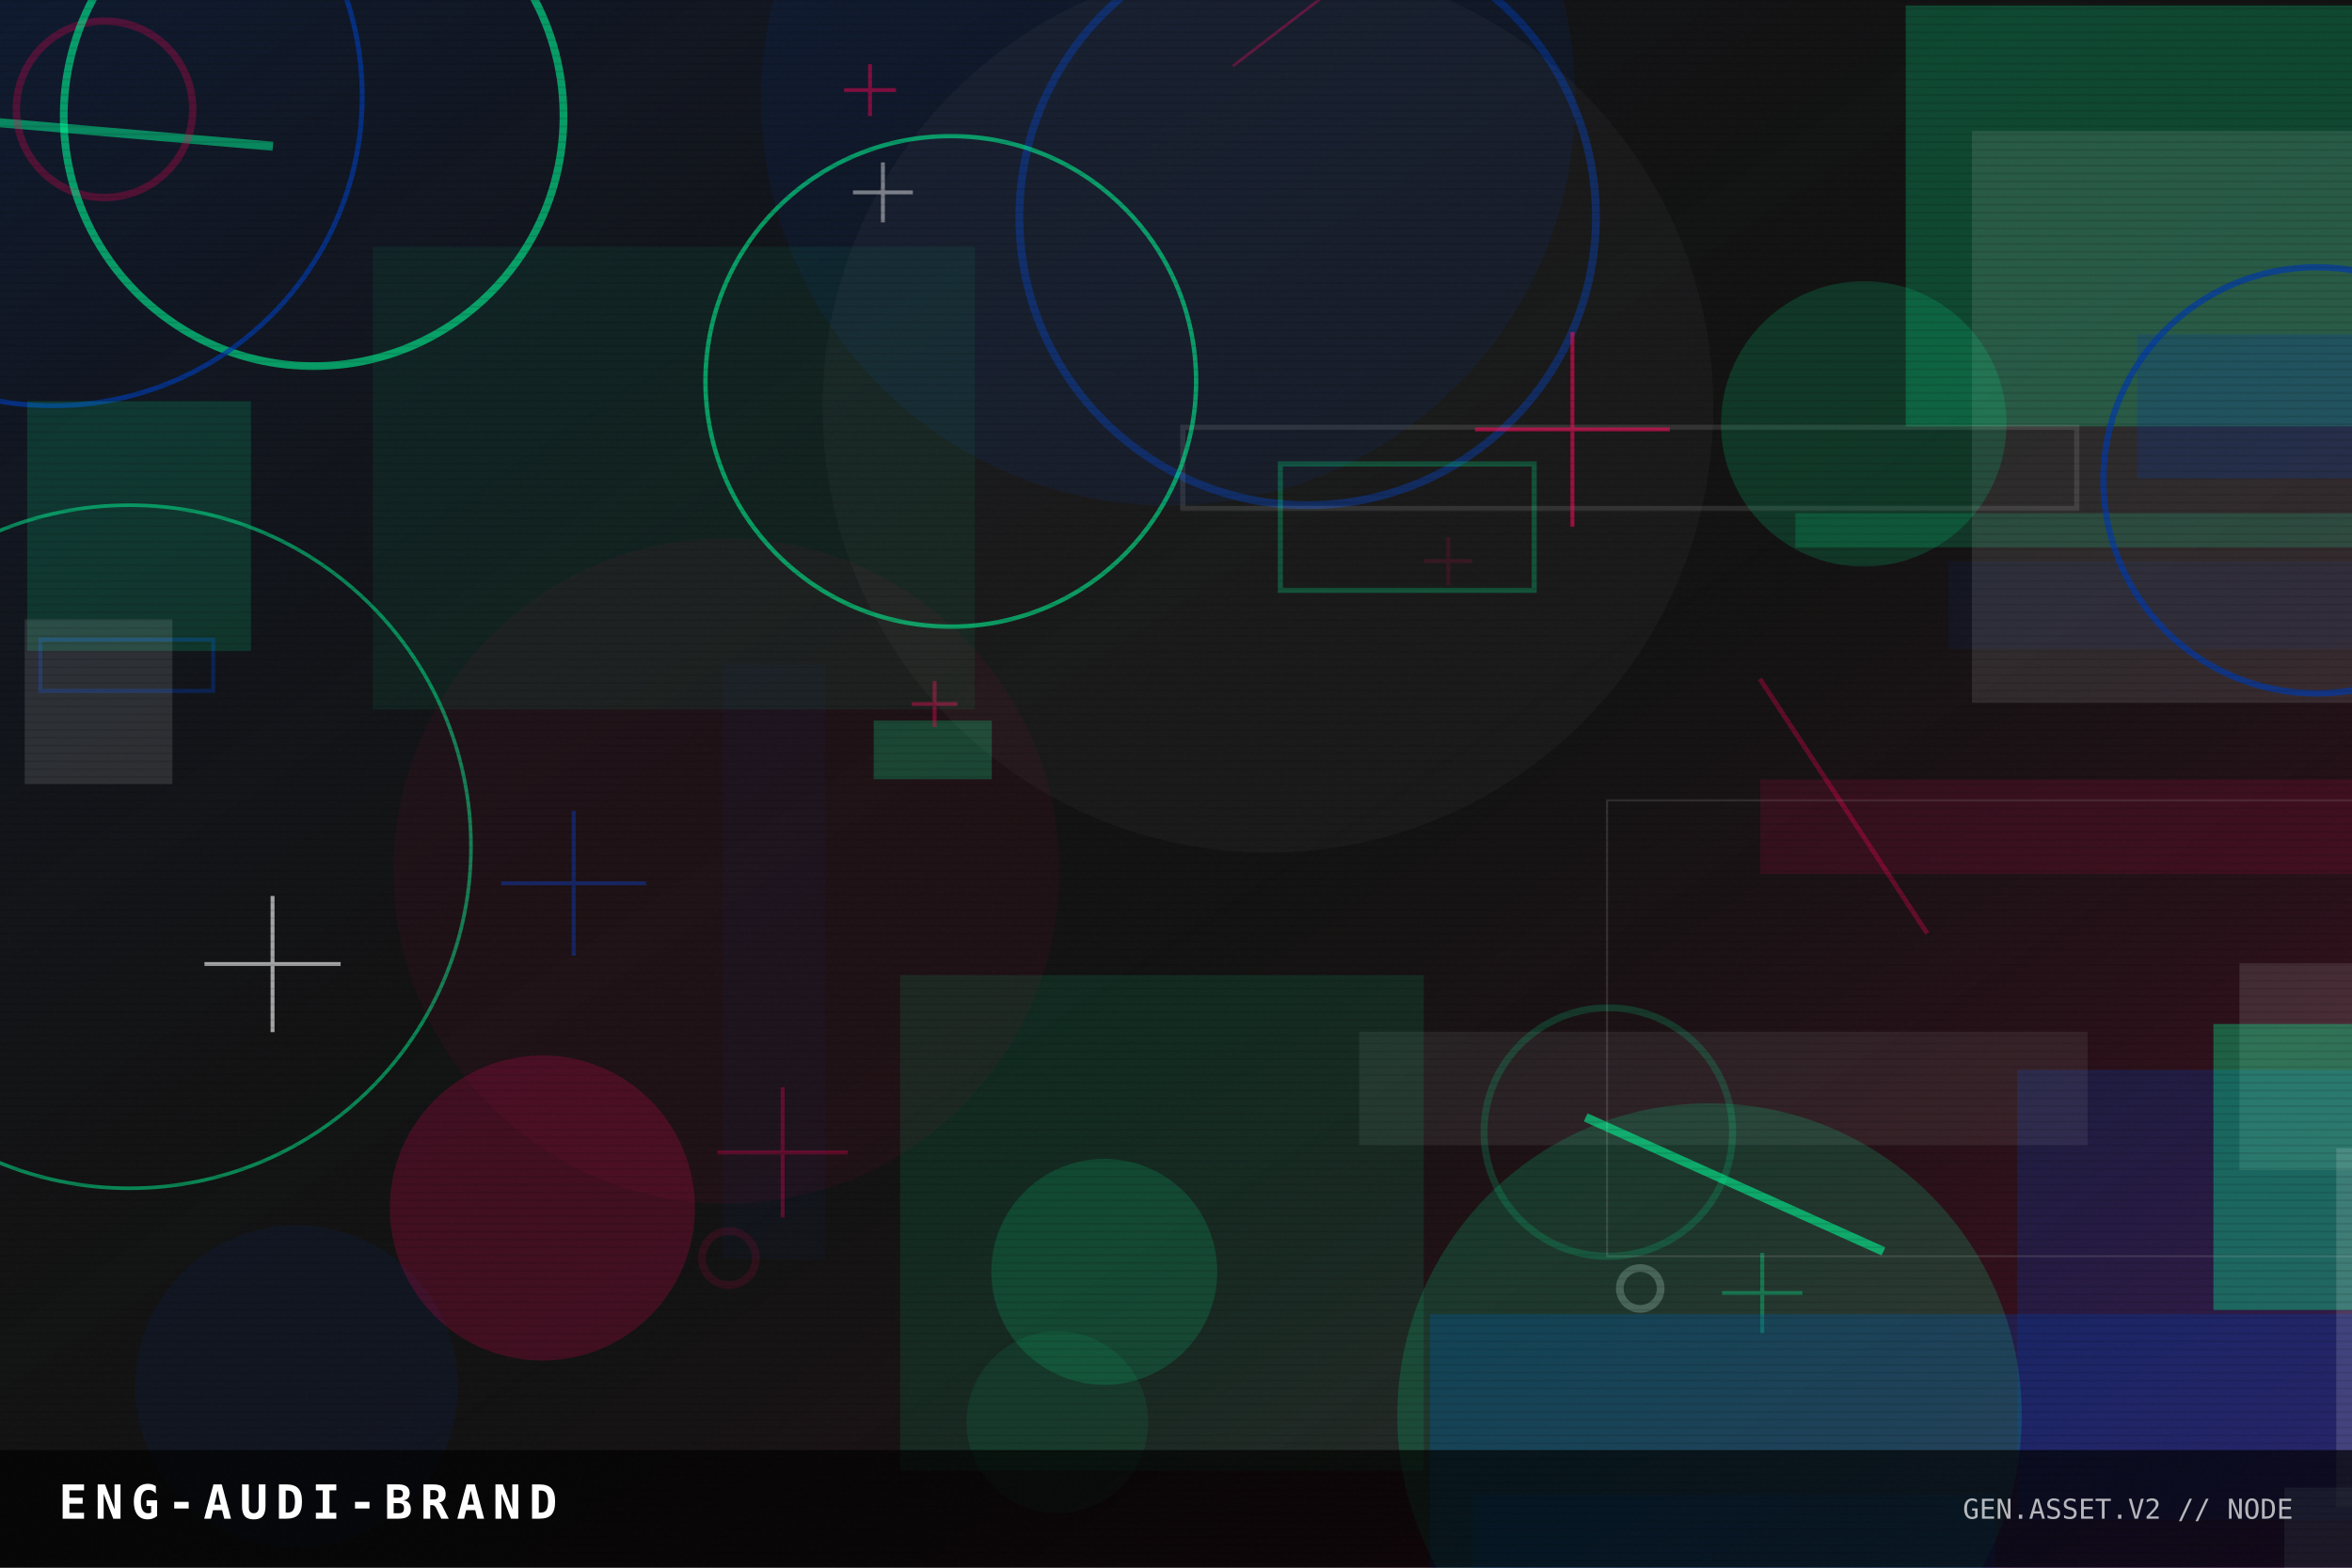
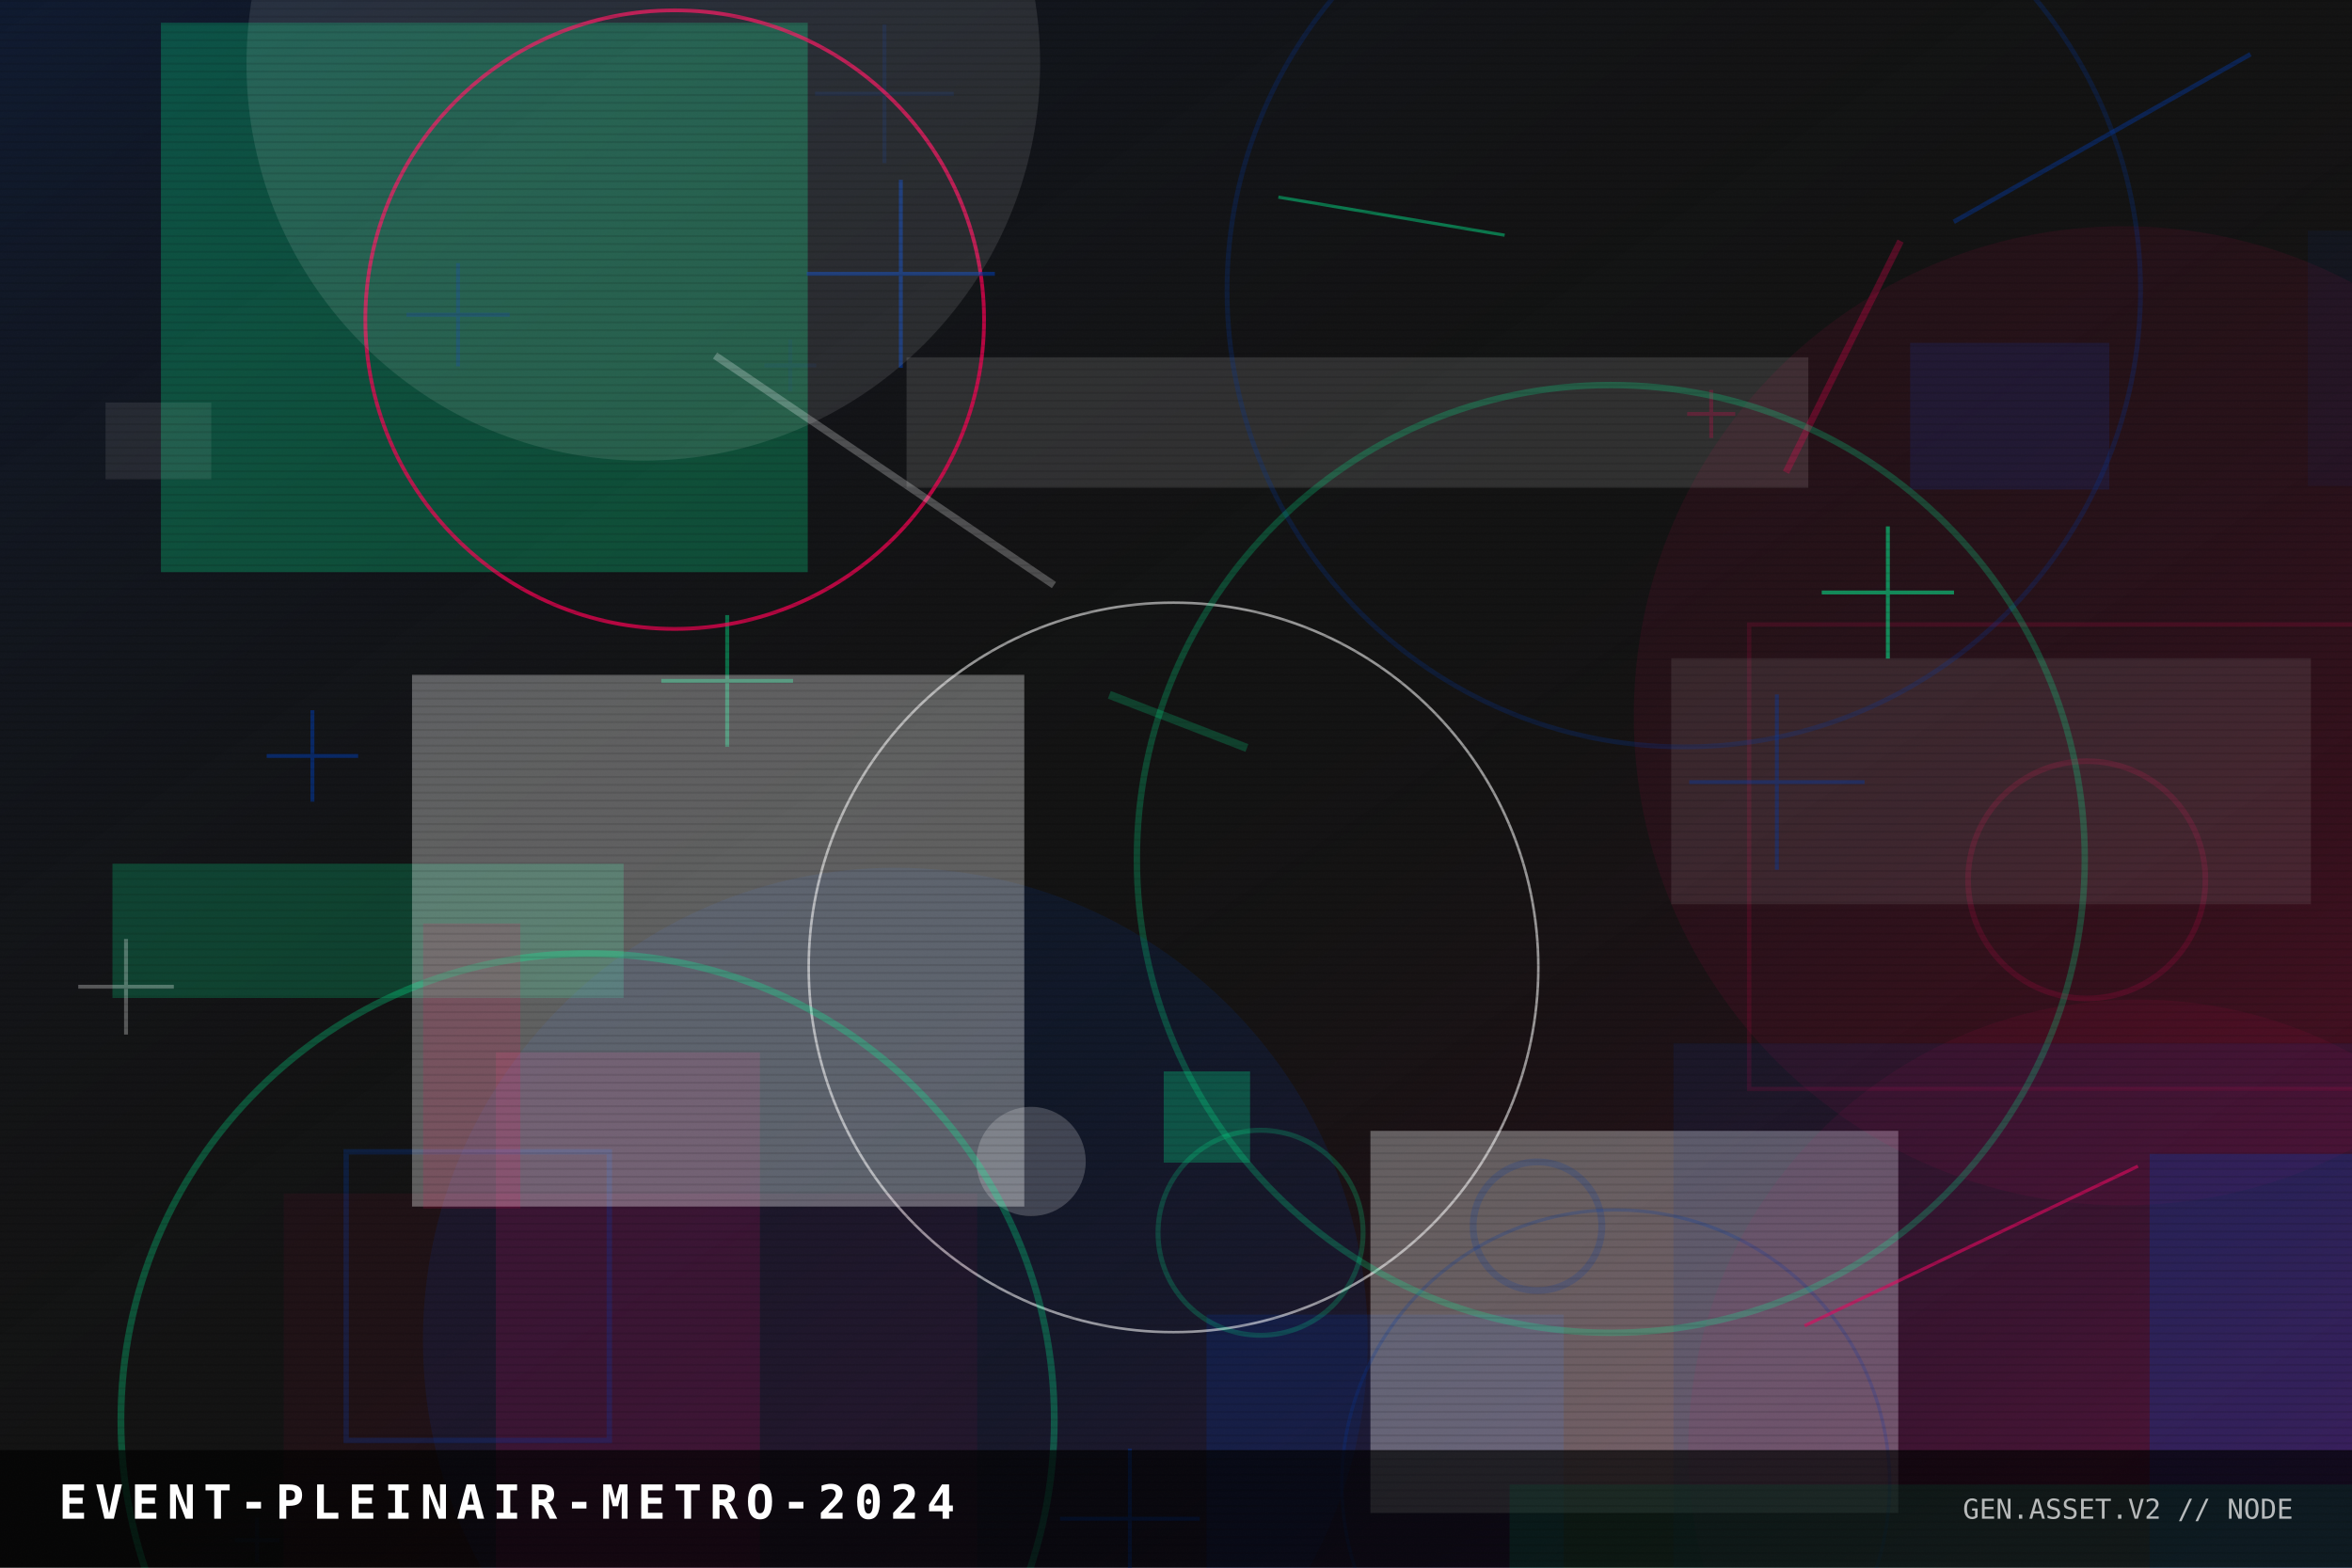
<svg xmlns="http://www.w3.org/2000/svg" width="1200" height="800" viewBox="0 0 1200 800" preserveAspectRatio="xMidYMid slice">
  <defs>
-     <filter id="noise-eng-audi-brand" x="0%" y="0%" width="100%" height="100%">
-       <feTurbulence type="fractalNoise" baseFrequency="0.522" numOctaves="4" result="noise" />
+     <filter id="noise-event-pleinair-metro-2024" x="0%" y="0%" width="100%" height="100%">
+       <feTurbulence type="fractalNoise" baseFrequency="1.303" numOctaves="4" result="noise" />
      <feColorMatrix type="matrix" values="1 0 0 0 0  0 1 0 0 0  0 0 1 0 0  0 0 0 0.1 0" in="noise" result="coloredNoise" />
      <feComposite operator="in" in="coloredNoise" in2="SourceGraphic" result="composite" />
    </filter>
-     <linearGradient id="grad-eng-audi-brand" x1="0%" y1="0%" x2="100%" y2="100%">
+     <linearGradient id="grad-event-pleinair-metro-2024" x1="0%" y1="0%" x2="100%" y2="100%">
      <stop offset="0%" stop-color="#0038A8" stop-opacity="0.2" />
      <stop offset="50%" stop-color="#121212" stop-opacity="0" />
      <stop offset="100%" stop-color="#FF0055" stop-opacity="0.3" />
    </linearGradient>
-     <pattern id="grid-eng-audi-brand" width="50" height="50" patternUnits="userSpaceOnUse">
+     <pattern id="grid-event-pleinair-metro-2024" width="50" height="50" patternUnits="userSpaceOnUse">
      <path d="M 50 0 L 0 0 0 50" fill="none" stroke="#00FF99" stroke-width="0.5" stroke-opacity="0.2" />
    </pattern>
  </defs>
  <rect width="100%" height="100%" fill="#121212" />
-   <rect width="100%" height="100%" fill="url(#grad-eng-audi-brand)" />
-   <g stroke="#FF0055" stroke-width="2" opacity="0.122">
-     <line x1="726.661" y1="286.293" x2="751.203" y2="286.293" />
-     <line x1="738.932" y1="274.022" x2="738.932" y2="298.564" />
-   </g>
-   <rect x="85.766%" y="68.247%" width="22.665%" height="28.687%" fill="#0038A8" opacity="0.274" />
-   <circle cx="55.597%" cy="13.842%" r="14.422%" fill="none" stroke="#0038A8" stroke-width="3.993" opacity="0.487" />
-   <circle cx="69.738%" cy="82.189%" r="1.023%" fill="none" stroke="#FFFFFF" stroke-width="3.917" opacity="0.227" />
-   <rect x="81.026%" y="0.353%" width="22.689%" height="26.844%" fill="#00FF99" opacity="0.225" />
-   <line x1="11.603%" y1="9.329%" x2="-3.053%" y2="7.436%" stroke="#00FF99" stroke-width="4.625" opacity="0.482" />
-   <circle cx="4.445%" cy="6.972%" r="4.413%" fill="none" stroke="#FF0055" stroke-width="3.75" opacity="0.266" />
-   <rect x="97.126%" y="94.892%" width="34.063%" height="15.034%" fill="#FFFFFF" opacity="0.32" />
-   <rect x="95.214%" y="61.45%" width="11.133%" height="13.189%" fill="#FFFFFF" opacity="0.114" />
-   <rect x="50.29%" y="27.247%" width="38.006%" height="5.188%" fill="none" stroke="#FFFFFF" stroke-width="2.627" opacity="0.108" />
-   <rect x="30.728%" y="42.378%" width="4.354%" height="37.914%" fill="#0038A8" opacity="0.054" />
-   <rect x="82.849%" y="35.814%" width="38.492%" height="5.577%" fill="#0038A8" opacity="0.098" />
-   <rect x="1.716%" y="40.802%" width="7.35%" height="3.269%" fill="none" stroke="#0038A8" stroke-width="1.995" opacity="0.429" />
-   <rect x="57.789%" y="65.818%" width="30.968%" height="7.246%" fill="#FFFFFF" opacity="0.07" />
-   <rect x="76.333%" y="32.74%" width="39.593%" height="2.169%" fill="#00FF99" opacity="0.16" />
-   <line x1="81.94%" y1="59.544%" x2="74.825%" y2="43.305%" stroke="#FF0055" stroke-width="2.415" opacity="0.309" />
-   <circle cx="13.334%" cy="7.416%" r="12.501%" fill="none" stroke="#00FF99" stroke-width="3.948" opacity="0.574" />
-   <rect x="37.148%" y="45.962%" width="5.021%" height="3.742%" fill="#00FF99" opacity="0.231" />
-   <circle cx="5.501%" cy="54.011%" r="17.091%" fill="none" stroke="#00FF99" stroke-width="1.855" opacity="0.484" />
-   <circle cx="2.238%" cy="6.14%" r="15.487%" fill="none" stroke="#0038A8" stroke-width="2.527" opacity="0.695" />
-   <g stroke="#FF0055" stroke-width="2" opacity="0.564">
-     <line x1="752.545" y1="219.12" x2="851.968" y2="219.12" />
-     <line x1="802.257" y1="169.408" x2="802.257" y2="268.831" />
-   </g>
-   <g stroke="#FF0055" stroke-width="2" opacity="0.305">
-     <line x1="366.063" y1="588.095" x2="432.566" y2="588.095" />
-     <line x1="399.315" y1="554.843" x2="399.315" y2="621.346" />
-   </g>
-   <g stroke="#00FF99" stroke-width="2" opacity="0.317">
-     <line x1="878.619" y1="659.84" x2="919.607" y2="659.84" />
-     <line x1="899.113" y1="639.346" x2="899.113" y2="680.333" />
-   </g>
-   <rect x="62.622%" y="95.373%" width="22.211%" height="14.213%" fill="#0038A8" opacity="0.292" />
-   <rect x="38.273%" y="62.201%" width="22.258%" height="31.606%" fill="#00FF99" opacity="0.101" />
-   <circle cx="30.992%" cy="80.247%" r="1.349%" fill="none" stroke="#FF0055" stroke-width="3.936" opacity="0.115" />
-   <g stroke="#0038A8" stroke-width="2" opacity="0.535">
-     <line x1="255.784" y1="450.751" x2="329.624" y2="450.751" />
-     <line x1="292.704" y1="413.831" x2="292.704" y2="487.671" />
-   </g>
-   <line x1="52.419%" y1="4.212%" x2="65.001%" y2="-10.3%" stroke="#FF0055" stroke-width="1.461" opacity="0.357" />
-   <rect x="83.841%" y="8.356%" width="24.239%" height="36.476%" fill="#FFFFFF" opacity="0.104" />
-   <circle cx="12.607%" cy="88.449%" r="8.068%" fill="#0038A8" opacity="0.097" />
-   <line x1="80.079%" y1="79.827%" x2="67.419%" y2="71.275%" stroke="#00FF99" stroke-width="4.563" opacity="0.57" />
-   <rect x="94.108%" y="65.32%" width="9.082%" height="18.248%" fill="#00FF99" opacity="0.334" />
-   <circle cx="30.883%" cy="55.556%" r="16.649%" fill="#FF0055" opacity="0.052" />
-   <g stroke="#FF0055" stroke-width="2" opacity="0.394">
-     <line x1="465.161" y1="359.269" x2="488.506" y2="359.269" />
-     <line x1="476.833" y1="347.597" x2="476.833" y2="370.941" />
-   </g>
-   <circle cx="49.67%" cy="6.293%" r="20.361%" fill="#0038A8" opacity="0.11" />
-   <g stroke="#FF0055" stroke-width="2" opacity="0.46">
-     <line x1="430.646" y1="45.95" x2="457.135" y2="45.95" />
-     <line x1="443.891" y1="32.705" x2="443.891" y2="59.195" />
-   </g>
-   <circle cx="98.491%" cy="30.639%" r="10.662%" fill="none" stroke="#0038A8" stroke-width="3.2" opacity="0.68" />
-   <rect x="1.156%" y="25.586%" width="9.514%" height="15.945%" fill="#00FF99" opacity="0.144" />
-   <circle cx="46.95%" cy="81.127%" r="5.651%" fill="#00FF99" opacity="0.147" />
-   <circle cx="79.242%" cy="27.041%" r="7.14%" fill="#00FF99" opacity="0.156" />
-   <circle cx="53.908%" cy="25.976%" r="22.278%" fill="#FFFFFF" opacity="0.032" />
-   <rect x="60.795%" y="83.834%" width="39.6%" height="35.351%" fill="#0038A8" opacity="0.343" />
-   <g stroke="#FFFFFF" stroke-width="2" opacity="0.614">
-     <line x1="104.312" y1="491.956" x2="173.803" y2="491.956" />
-     <line x1="139.057" y1="457.21" x2="139.057" y2="526.702" />
-   </g>
-   <circle cx="72.683%" cy="90.29%" r="15.619%" fill="#00FF99" opacity="0.161" />
-   <circle cx="68.381%" cy="72.212%" r="6.218%" fill="none" stroke="#00FF99" stroke-width="3.564" opacity="0.163" />
-   <rect x="68.326%" y="51.055%" width="32.326%" height="29.071%" fill="none" stroke="#FFFFFF" stroke-width="1.039" opacity="0.126" />
-   <circle cx="44.957%" cy="90.723%" r="4.546%" fill="#00FF99" opacity="0.075" />
-   <rect x="54.437%" y="29.596%" width="10.793%" height="8.06%" fill="none" stroke="#00FF99" stroke-width="2.584" opacity="0.248" />
-   <rect x="90.868%" y="21.339%" width="33.333%" height="9.182%" fill="#0038A8" opacity="0.231" />
-   <g stroke="#FFFFFF" stroke-width="2" opacity="0.427">
-     <line x1="435.191" y1="98.17" x2="465.736" y2="98.17" />
-     <line x1="450.464" y1="82.898" x2="450.464" y2="113.443" />
-   </g>
-   <rect x="1.05%" y="39.505%" width="6.278%" height="10.516%" fill="#FFFFFF" opacity="0.117" />
-   <circle cx="40.425%" cy="24.327%" r="12.274%" fill="none" stroke="#00FF99" stroke-width="2.244" opacity="0.555" />
-   <rect x="99.332%" y="73.24%" width="24.688%" height="22.901%" fill="#FFFFFF" opacity="0.142" />
-   <rect x="74.841%" y="49.732%" width="31.578%" height="6.014%" fill="#FF0055" opacity="0.12" />
-   <rect x="15.851%" y="15.745%" width="25.595%" height="29.504%" fill="#00FF99" opacity="0.062" />
-   <circle cx="23.06%" cy="77.056%" r="7.631%" fill="#FF0055" opacity="0.196" />
+   <rect width="100%" height="100%" fill="url(#grad-event-pleinair-metro-2024)" />
+   <rect x="51.299%" y="83.857%" width="15.186%" height="37.144%" fill="#0038A8" opacity="0.208" />
+   <rect x="58.266%" y="72.135%" width="22.443%" height="24.377%" fill="#FFFFFF" opacity="0.322" />
+   <rect x="4.781%" y="55.091%" width="21.734%" height="8.566%" fill="#00FF99" opacity="0.202" />
+   <circle cx="68.697%" cy="94.649%" r="13.705%" fill="none" stroke="#0038A8" stroke-width="1.71" opacity="0.227" />
+   <rect x="6.842%" y="1.456%" width="27.501%" height="35.043%" fill="#00FF99" opacity="0.249" />
+   <circle cx="88.722%" cy="56.121%" r="5.937%" fill="none" stroke="#FF0055" stroke-width="2.894" opacity="0.146" />
+   <rect x="21.084%" y="67.124%" width="11.224%" height="35.214%" fill="#FF0055" opacity="0.149" />
+   <circle cx="38.067%" cy="85.483%" r="23.633%" fill="#0038A8" opacity="0.141" />
+   <rect x="14.718%" y="73.471%" width="11.19%" height="18.413%" fill="none" stroke="#0038A8" stroke-width="2.754" opacity="0.279" />
+   <circle cx="49.894%" cy="61.71%" r="18.252%" fill="none" stroke="#FFFFFF" stroke-width="1.31" opacity="0.557" />
+   <rect x="12.065%" y="76.13%" width="29.484%" height="39.736%" fill="#FF0055" opacity="0.053" />
+   <rect x="49.478%" y="68.344%" width="3.671%" height="5.816%" fill="#00FF99" opacity="0.258" />
+   <circle cx="90.902%" cy="92.446%" r="22.501%" fill="#FF0055" opacity="0.069" />
+   <rect x="38.545%" y="22.795%" width="38.339%" height="8.318%" fill="#FFFFFF" opacity="0.124" />
+   <g stroke="#0038A8" stroke-width="2" opacity="0.319">
+     <line x1="207.362" y1="160.627" x2="260.043" y2="160.627" />
+     <line x1="233.703" y1="134.286" x2="233.703" y2="186.967" />
+   </g>
+   <line x1="80.807%" y1="15.376%" x2="75.933%" y2="30.13%" stroke="#FF0055" stroke-width="3.493" opacity="0.277" />
+   <line x1="76.723%" y1="84.573%" x2="90.898%" y2="74.39%" stroke="#FF0055" stroke-width="1.665" opacity="0.614" />
+   <rect x="81.212%" y="21.872%" width="8.469%" height="9.355%" fill="#0038A8" opacity="0.189" />
+   <g stroke="#0038A8" stroke-width="2" opacity="0.172">
+     <line x1="415.861" y1="47.845" x2="486.629" y2="47.845" />
+     <line x1="451.245" y1="12.46" x2="451.245" y2="83.229" />
+   </g>
+   <g stroke="#00FF99" stroke-width="2" opacity="0.377">
+     <line x1="337.427" y1="347.473" x2="404.611" y2="347.473" />
+     <line x1="371.019" y1="313.882" x2="371.019" y2="381.065" />
+   </g>
+   <g stroke="#FFFFFF" stroke-width="2" opacity="0.288">
+     <line x1="39.92" y1="503.549" x2="88.687" y2="503.549" />
+     <line x1="64.304" y1="479.166" x2="64.304" y2="527.933" />
+   </g>
+   <circle cx="28.686%" cy="20.387%" r="15.477%" fill="none" stroke="#FF0055" stroke-width="1.931" opacity="0.687" />
+   <rect x="17.519%" y="43.045%" width="26.031%" height="33.919%" fill="#FFFFFF" opacity="0.327" />
+   <g stroke="#0038A8" stroke-width="2" opacity="0.579">
+     <line x1="540.83" y1="775.022" x2="612.114" y2="775.022" />
+     <line x1="576.472" y1="739.38" x2="576.472" y2="810.664" />
+   </g>
+   <rect x="74.37%" y="39.838%" width="34.119%" height="29.627%" fill="none" stroke="#FF0055" stroke-width="2.214" opacity="0.129" />
+   <circle cx="90.281%" cy="45.658%" r="24.496%" fill="#FF0055" opacity="0.071" />
+   <g stroke="#00FF99" stroke-width="2" opacity="0.506">
+     <line x1="929.455" y1="302.346" x2="996.939" y2="302.346" />
+     <line x1="963.197" y1="268.605" x2="963.197" y2="336.088" />
+   </g>
+   <g stroke="#0038A8" stroke-width="2" opacity="0.531">
+     <line x1="136.069" y1="385.761" x2="182.724" y2="385.761" />
+     <line x1="159.397" y1="362.434" x2="159.397" y2="409.088" />
+   </g>
+   <g stroke="#0038A8" stroke-width="2" opacity="0.113">
+     <line x1="119.75" y1="785.95" x2="142.567" y2="785.95" />
+     <line x1="131.158" y1="774.542" x2="131.158" y2="797.359" />
+   </g>
+   <g stroke="#0038A8" stroke-width="2" opacity="0.105">
+     <line x1="389.967" y1="186.494" x2="416.444" y2="186.494" />
+     <line x1="403.206" y1="173.255" x2="403.206" y2="199.732" />
+   </g>
+   <g stroke="#0038A8" stroke-width="2" opacity="0.591">
+     <line x1="411.628" y1="139.74" x2="507.585" y2="139.74" />
+     <line x1="459.607" y1="91.762" x2="459.607" y2="187.719" />
+   </g>
+   <circle cx="43.837%" cy="74.089%" r="2.735%" fill="#FFFFFF" opacity="0.2" />
+   <rect x="91.395%" y="73.602%" width="15.229%" height="36.132%" fill="#0038A8" opacity="0.316" />
+   <rect x="71.056%" y="41.99%" width="27.197%" height="15.687%" fill="#FFFFFF" opacity="0.088" />
+   <line x1="44.811%" y1="37.321%" x2="30.402%" y2="22.678%" stroke="#FFFFFF" stroke-width="3.779" opacity="0.255" />
+   <circle cx="71.59%" cy="18.515%" r="22.851%" fill="none" stroke="#0038A8" stroke-width="2.457" opacity="0.231" />
+   <rect x="71.153%" y="66.556%" width="38.734%" height="38.405%" fill="#0038A8" opacity="0.118" />
+   <g stroke="#0038A8" stroke-width="2" opacity="0.39">
+     <line x1="861.856" y1="399.111" x2="951.317" y2="399.111" />
+     <line x1="906.586" y1="354.38" x2="906.586" y2="443.841" />
+   </g>
+   <g stroke="#FF0055" stroke-width="2" opacity="0.223">
+     <line x1="860.829" y1="211.26" x2="885.338" y2="211.26" />
+     <line x1="873.084" y1="199.005" x2="873.084" y2="223.514" />
+   </g>
+   <rect x="64.181%" y="94.697%" width="36.402%" height="30.62%" fill="#00FF99" opacity="0.246" />
+   <line x1="83.067%" y1="14.15%" x2="95.685%" y2="3.459%" stroke="#0038A8" stroke-width="2.33" opacity="0.415" />
+   <circle cx="53.595%" cy="78.636%" r="5.13%" fill="none" stroke="#00FF99" stroke-width="2.514" opacity="0.196" />
+   <rect x="98.121%" y="14.71%" width="23.423%" height="16.288%" fill="#0038A8" opacity="0.078" />
+   <line x1="63.974%" y1="15.005%" x2="54.352%" y2="12.572%" stroke="#00FF99" stroke-width="1.602" opacity="0.423" />
+   <circle cx="24.983%" cy="90.585%" r="23.348%" fill="none" stroke="#00FF99" stroke-width="3.468" opacity="0.269" />
+   <line x1="53.016%" y1="47.713%" x2="47.166%" y2="44.32%" stroke="#00FF99" stroke-width="4.185" opacity="0.195" />
+   <circle cx="68.487%" cy="54.788%" r="23.712%" fill="none" stroke="#00FF99" stroke-width="3.254" opacity="0.223" />
+   <rect x="17.99%" y="58.907%" width="4.133%" height="18.183%" fill="#FF0055" opacity="0.141" />
+   <rect x="4.488%" y="25.676%" width="4.494%" height="4.902%" fill="#FFFFFF" opacity="0.083" />
+   <circle cx="65.37%" cy="78.219%" r="3.218%" fill="none" stroke="#0038A8" stroke-width="3.507" opacity="0.195" />
+   <circle cx="27.352%" cy="4.075%" r="19.853%" fill="#FFFFFF" opacity="0.103" />
  <rect x="0" y="0" width="100%" height="1" fill="#000" opacity="0.1" />
  <rect x="0" y="4" width="100%" height="1" fill="#000" opacity="0.1" />
  <rect x="0" y="8" width="100%" height="1" fill="#000" opacity="0.1" />
  <rect x="0" y="12" width="100%" height="1" fill="#000" opacity="0.1" />
  <rect x="0" y="16" width="100%" height="1" fill="#000" opacity="0.1" />
  <rect x="0" y="20" width="100%" height="1" fill="#000" opacity="0.1" />
  <rect x="0" y="24" width="100%" height="1" fill="#000" opacity="0.1" />
  <rect x="0" y="28" width="100%" height="1" fill="#000" opacity="0.1" />
  <rect x="0" y="32" width="100%" height="1" fill="#000" opacity="0.1" />
  <rect x="0" y="36" width="100%" height="1" fill="#000" opacity="0.1" />
  <rect x="0" y="40" width="100%" height="1" fill="#000" opacity="0.1" />
  <rect x="0" y="44" width="100%" height="1" fill="#000" opacity="0.1" />
  <rect x="0" y="48" width="100%" height="1" fill="#000" opacity="0.1" />
  <rect x="0" y="52" width="100%" height="1" fill="#000" opacity="0.1" />
  <rect x="0" y="56" width="100%" height="1" fill="#000" opacity="0.1" />
  <rect x="0" y="60" width="100%" height="1" fill="#000" opacity="0.1" />
  <rect x="0" y="64" width="100%" height="1" fill="#000" opacity="0.1" />
  <rect x="0" y="68" width="100%" height="1" fill="#000" opacity="0.1" />
  <rect x="0" y="72" width="100%" height="1" fill="#000" opacity="0.1" />
  <rect x="0" y="76" width="100%" height="1" fill="#000" opacity="0.1" />
  <rect x="0" y="80" width="100%" height="1" fill="#000" opacity="0.1" />
  <rect x="0" y="84" width="100%" height="1" fill="#000" opacity="0.1" />
  <rect x="0" y="88" width="100%" height="1" fill="#000" opacity="0.1" />
  <rect x="0" y="92" width="100%" height="1" fill="#000" opacity="0.1" />
  <rect x="0" y="96" width="100%" height="1" fill="#000" opacity="0.1" />
  <rect x="0" y="100" width="100%" height="1" fill="#000" opacity="0.1" />
  <rect x="0" y="104" width="100%" height="1" fill="#000" opacity="0.1" />
  <rect x="0" y="108" width="100%" height="1" fill="#000" opacity="0.1" />
  <rect x="0" y="112" width="100%" height="1" fill="#000" opacity="0.1" />
  <rect x="0" y="116" width="100%" height="1" fill="#000" opacity="0.1" />
  <rect x="0" y="120" width="100%" height="1" fill="#000" opacity="0.1" />
  <rect x="0" y="124" width="100%" height="1" fill="#000" opacity="0.1" />
  <rect x="0" y="128" width="100%" height="1" fill="#000" opacity="0.1" />
  <rect x="0" y="132" width="100%" height="1" fill="#000" opacity="0.1" />
  <rect x="0" y="136" width="100%" height="1" fill="#000" opacity="0.1" />
  <rect x="0" y="140" width="100%" height="1" fill="#000" opacity="0.1" />
  <rect x="0" y="144" width="100%" height="1" fill="#000" opacity="0.1" />
  <rect x="0" y="148" width="100%" height="1" fill="#000" opacity="0.1" />
  <rect x="0" y="152" width="100%" height="1" fill="#000" opacity="0.1" />
  <rect x="0" y="156" width="100%" height="1" fill="#000" opacity="0.1" />
  <rect x="0" y="160" width="100%" height="1" fill="#000" opacity="0.1" />
  <rect x="0" y="164" width="100%" height="1" fill="#000" opacity="0.1" />
  <rect x="0" y="168" width="100%" height="1" fill="#000" opacity="0.1" />
  <rect x="0" y="172" width="100%" height="1" fill="#000" opacity="0.1" />
  <rect x="0" y="176" width="100%" height="1" fill="#000" opacity="0.1" />
  <rect x="0" y="180" width="100%" height="1" fill="#000" opacity="0.1" />
  <rect x="0" y="184" width="100%" height="1" fill="#000" opacity="0.1" />
  <rect x="0" y="188" width="100%" height="1" fill="#000" opacity="0.1" />
  <rect x="0" y="192" width="100%" height="1" fill="#000" opacity="0.1" />
  <rect x="0" y="196" width="100%" height="1" fill="#000" opacity="0.1" />
  <rect x="0" y="200" width="100%" height="1" fill="#000" opacity="0.1" />
  <rect x="0" y="204" width="100%" height="1" fill="#000" opacity="0.1" />
  <rect x="0" y="208" width="100%" height="1" fill="#000" opacity="0.1" />
  <rect x="0" y="212" width="100%" height="1" fill="#000" opacity="0.1" />
  <rect x="0" y="216" width="100%" height="1" fill="#000" opacity="0.1" />
  <rect x="0" y="220" width="100%" height="1" fill="#000" opacity="0.1" />
  <rect x="0" y="224" width="100%" height="1" fill="#000" opacity="0.1" />
  <rect x="0" y="228" width="100%" height="1" fill="#000" opacity="0.1" />
  <rect x="0" y="232" width="100%" height="1" fill="#000" opacity="0.1" />
  <rect x="0" y="236" width="100%" height="1" fill="#000" opacity="0.1" />
  <rect x="0" y="240" width="100%" height="1" fill="#000" opacity="0.1" />
  <rect x="0" y="244" width="100%" height="1" fill="#000" opacity="0.1" />
  <rect x="0" y="248" width="100%" height="1" fill="#000" opacity="0.1" />
  <rect x="0" y="252" width="100%" height="1" fill="#000" opacity="0.1" />
  <rect x="0" y="256" width="100%" height="1" fill="#000" opacity="0.1" />
  <rect x="0" y="260" width="100%" height="1" fill="#000" opacity="0.1" />
  <rect x="0" y="264" width="100%" height="1" fill="#000" opacity="0.1" />
  <rect x="0" y="268" width="100%" height="1" fill="#000" opacity="0.1" />
  <rect x="0" y="272" width="100%" height="1" fill="#000" opacity="0.1" />
  <rect x="0" y="276" width="100%" height="1" fill="#000" opacity="0.1" />
  <rect x="0" y="280" width="100%" height="1" fill="#000" opacity="0.1" />
  <rect x="0" y="284" width="100%" height="1" fill="#000" opacity="0.1" />
  <rect x="0" y="288" width="100%" height="1" fill="#000" opacity="0.1" />
  <rect x="0" y="292" width="100%" height="1" fill="#000" opacity="0.1" />
  <rect x="0" y="296" width="100%" height="1" fill="#000" opacity="0.1" />
  <rect x="0" y="300" width="100%" height="1" fill="#000" opacity="0.1" />
  <rect x="0" y="304" width="100%" height="1" fill="#000" opacity="0.1" />
  <rect x="0" y="308" width="100%" height="1" fill="#000" opacity="0.1" />
  <rect x="0" y="312" width="100%" height="1" fill="#000" opacity="0.1" />
  <rect x="0" y="316" width="100%" height="1" fill="#000" opacity="0.1" />
  <rect x="0" y="320" width="100%" height="1" fill="#000" opacity="0.1" />
  <rect x="0" y="324" width="100%" height="1" fill="#000" opacity="0.1" />
  <rect x="0" y="328" width="100%" height="1" fill="#000" opacity="0.1" />
  <rect x="0" y="332" width="100%" height="1" fill="#000" opacity="0.1" />
  <rect x="0" y="336" width="100%" height="1" fill="#000" opacity="0.1" />
  <rect x="0" y="340" width="100%" height="1" fill="#000" opacity="0.1" />
  <rect x="0" y="344" width="100%" height="1" fill="#000" opacity="0.1" />
  <rect x="0" y="348" width="100%" height="1" fill="#000" opacity="0.1" />
  <rect x="0" y="352" width="100%" height="1" fill="#000" opacity="0.1" />
  <rect x="0" y="356" width="100%" height="1" fill="#000" opacity="0.1" />
  <rect x="0" y="360" width="100%" height="1" fill="#000" opacity="0.1" />
  <rect x="0" y="364" width="100%" height="1" fill="#000" opacity="0.1" />
  <rect x="0" y="368" width="100%" height="1" fill="#000" opacity="0.1" />
  <rect x="0" y="372" width="100%" height="1" fill="#000" opacity="0.1" />
  <rect x="0" y="376" width="100%" height="1" fill="#000" opacity="0.1" />
  <rect x="0" y="380" width="100%" height="1" fill="#000" opacity="0.1" />
  <rect x="0" y="384" width="100%" height="1" fill="#000" opacity="0.1" />
  <rect x="0" y="388" width="100%" height="1" fill="#000" opacity="0.1" />
  <rect x="0" y="392" width="100%" height="1" fill="#000" opacity="0.1" />
  <rect x="0" y="396" width="100%" height="1" fill="#000" opacity="0.1" />
  <rect x="0" y="400" width="100%" height="1" fill="#000" opacity="0.1" />
  <rect x="0" y="404" width="100%" height="1" fill="#000" opacity="0.1" />
  <rect x="0" y="408" width="100%" height="1" fill="#000" opacity="0.1" />
  <rect x="0" y="412" width="100%" height="1" fill="#000" opacity="0.1" />
  <rect x="0" y="416" width="100%" height="1" fill="#000" opacity="0.1" />
  <rect x="0" y="420" width="100%" height="1" fill="#000" opacity="0.1" />
  <rect x="0" y="424" width="100%" height="1" fill="#000" opacity="0.1" />
  <rect x="0" y="428" width="100%" height="1" fill="#000" opacity="0.1" />
  <rect x="0" y="432" width="100%" height="1" fill="#000" opacity="0.1" />
  <rect x="0" y="436" width="100%" height="1" fill="#000" opacity="0.1" />
  <rect x="0" y="440" width="100%" height="1" fill="#000" opacity="0.1" />
  <rect x="0" y="444" width="100%" height="1" fill="#000" opacity="0.1" />
  <rect x="0" y="448" width="100%" height="1" fill="#000" opacity="0.1" />
  <rect x="0" y="452" width="100%" height="1" fill="#000" opacity="0.1" />
  <rect x="0" y="456" width="100%" height="1" fill="#000" opacity="0.1" />
  <rect x="0" y="460" width="100%" height="1" fill="#000" opacity="0.1" />
  <rect x="0" y="464" width="100%" height="1" fill="#000" opacity="0.1" />
  <rect x="0" y="468" width="100%" height="1" fill="#000" opacity="0.1" />
  <rect x="0" y="472" width="100%" height="1" fill="#000" opacity="0.1" />
  <rect x="0" y="476" width="100%" height="1" fill="#000" opacity="0.1" />
  <rect x="0" y="480" width="100%" height="1" fill="#000" opacity="0.1" />
  <rect x="0" y="484" width="100%" height="1" fill="#000" opacity="0.1" />
  <rect x="0" y="488" width="100%" height="1" fill="#000" opacity="0.1" />
  <rect x="0" y="492" width="100%" height="1" fill="#000" opacity="0.1" />
  <rect x="0" y="496" width="100%" height="1" fill="#000" opacity="0.1" />
  <rect x="0" y="500" width="100%" height="1" fill="#000" opacity="0.1" />
  <rect x="0" y="504" width="100%" height="1" fill="#000" opacity="0.1" />
  <rect x="0" y="508" width="100%" height="1" fill="#000" opacity="0.1" />
  <rect x="0" y="512" width="100%" height="1" fill="#000" opacity="0.1" />
  <rect x="0" y="516" width="100%" height="1" fill="#000" opacity="0.1" />
  <rect x="0" y="520" width="100%" height="1" fill="#000" opacity="0.1" />
  <rect x="0" y="524" width="100%" height="1" fill="#000" opacity="0.1" />
  <rect x="0" y="528" width="100%" height="1" fill="#000" opacity="0.1" />
  <rect x="0" y="532" width="100%" height="1" fill="#000" opacity="0.1" />
  <rect x="0" y="536" width="100%" height="1" fill="#000" opacity="0.1" />
  <rect x="0" y="540" width="100%" height="1" fill="#000" opacity="0.1" />
  <rect x="0" y="544" width="100%" height="1" fill="#000" opacity="0.1" />
  <rect x="0" y="548" width="100%" height="1" fill="#000" opacity="0.1" />
  <rect x="0" y="552" width="100%" height="1" fill="#000" opacity="0.1" />
  <rect x="0" y="556" width="100%" height="1" fill="#000" opacity="0.1" />
  <rect x="0" y="560" width="100%" height="1" fill="#000" opacity="0.1" />
  <rect x="0" y="564" width="100%" height="1" fill="#000" opacity="0.1" />
  <rect x="0" y="568" width="100%" height="1" fill="#000" opacity="0.1" />
  <rect x="0" y="572" width="100%" height="1" fill="#000" opacity="0.1" />
  <rect x="0" y="576" width="100%" height="1" fill="#000" opacity="0.1" />
  <rect x="0" y="580" width="100%" height="1" fill="#000" opacity="0.1" />
  <rect x="0" y="584" width="100%" height="1" fill="#000" opacity="0.1" />
  <rect x="0" y="588" width="100%" height="1" fill="#000" opacity="0.1" />
  <rect x="0" y="592" width="100%" height="1" fill="#000" opacity="0.1" />
  <rect x="0" y="596" width="100%" height="1" fill="#000" opacity="0.1" />
  <rect x="0" y="600" width="100%" height="1" fill="#000" opacity="0.1" />
  <rect x="0" y="604" width="100%" height="1" fill="#000" opacity="0.1" />
  <rect x="0" y="608" width="100%" height="1" fill="#000" opacity="0.1" />
  <rect x="0" y="612" width="100%" height="1" fill="#000" opacity="0.1" />
  <rect x="0" y="616" width="100%" height="1" fill="#000" opacity="0.1" />
  <rect x="0" y="620" width="100%" height="1" fill="#000" opacity="0.1" />
  <rect x="0" y="624" width="100%" height="1" fill="#000" opacity="0.1" />
  <rect x="0" y="628" width="100%" height="1" fill="#000" opacity="0.1" />
  <rect x="0" y="632" width="100%" height="1" fill="#000" opacity="0.1" />
  <rect x="0" y="636" width="100%" height="1" fill="#000" opacity="0.1" />
  <rect x="0" y="640" width="100%" height="1" fill="#000" opacity="0.1" />
  <rect x="0" y="644" width="100%" height="1" fill="#000" opacity="0.1" />
  <rect x="0" y="648" width="100%" height="1" fill="#000" opacity="0.1" />
  <rect x="0" y="652" width="100%" height="1" fill="#000" opacity="0.1" />
  <rect x="0" y="656" width="100%" height="1" fill="#000" opacity="0.1" />
  <rect x="0" y="660" width="100%" height="1" fill="#000" opacity="0.1" />
  <rect x="0" y="664" width="100%" height="1" fill="#000" opacity="0.1" />
  <rect x="0" y="668" width="100%" height="1" fill="#000" opacity="0.1" />
  <rect x="0" y="672" width="100%" height="1" fill="#000" opacity="0.1" />
  <rect x="0" y="676" width="100%" height="1" fill="#000" opacity="0.1" />
  <rect x="0" y="680" width="100%" height="1" fill="#000" opacity="0.1" />
  <rect x="0" y="684" width="100%" height="1" fill="#000" opacity="0.1" />
  <rect x="0" y="688" width="100%" height="1" fill="#000" opacity="0.1" />
  <rect x="0" y="692" width="100%" height="1" fill="#000" opacity="0.1" />
  <rect x="0" y="696" width="100%" height="1" fill="#000" opacity="0.1" />
  <rect x="0" y="700" width="100%" height="1" fill="#000" opacity="0.1" />
  <rect x="0" y="704" width="100%" height="1" fill="#000" opacity="0.1" />
  <rect x="0" y="708" width="100%" height="1" fill="#000" opacity="0.1" />
  <rect x="0" y="712" width="100%" height="1" fill="#000" opacity="0.1" />
  <rect x="0" y="716" width="100%" height="1" fill="#000" opacity="0.1" />
  <rect x="0" y="720" width="100%" height="1" fill="#000" opacity="0.1" />
  <rect x="0" y="724" width="100%" height="1" fill="#000" opacity="0.1" />
  <rect x="0" y="728" width="100%" height="1" fill="#000" opacity="0.1" />
  <rect x="0" y="732" width="100%" height="1" fill="#000" opacity="0.1" />
  <rect x="0" y="736" width="100%" height="1" fill="#000" opacity="0.1" />
  <rect x="0" y="740" width="100%" height="1" fill="#000" opacity="0.1" />
  <rect x="0" y="744" width="100%" height="1" fill="#000" opacity="0.1" />
  <rect x="0" y="748" width="100%" height="1" fill="#000" opacity="0.1" />
  <rect x="0" y="752" width="100%" height="1" fill="#000" opacity="0.1" />
  <rect x="0" y="756" width="100%" height="1" fill="#000" opacity="0.1" />
  <rect x="0" y="760" width="100%" height="1" fill="#000" opacity="0.1" />
  <rect x="0" y="764" width="100%" height="1" fill="#000" opacity="0.1" />
  <rect x="0" y="768" width="100%" height="1" fill="#000" opacity="0.1" />
  <rect x="0" y="772" width="100%" height="1" fill="#000" opacity="0.1" />
  <rect x="0" y="776" width="100%" height="1" fill="#000" opacity="0.1" />
  <rect x="0" y="780" width="100%" height="1" fill="#000" opacity="0.1" />
  <rect x="0" y="784" width="100%" height="1" fill="#000" opacity="0.1" />
  <rect x="0" y="788" width="100%" height="1" fill="#000" opacity="0.1" />
  <rect x="0" y="792" width="100%" height="1" fill="#000" opacity="0.1" />
  <rect x="0" y="796" width="100%" height="1" fill="#000" opacity="0.1" />
  <rect x="0" y="740" width="100%" height="60" fill="#000" opacity="0.7" />
  <text x="30" y="775" font-family="monospace" font-weight="bold" font-size="24" fill="#FFFFFF" letter-spacing="4">
-             ENG-AUDI-BRAND
+             EVENT-PLEINAIR-METRO-2024
        </text>
  <text x="1170" y="775" text-anchor="end" font-family="monospace" font-size="14" fill="#FFFFFF" opacity="0.7">
            GEN.ASSET.V2 // NODE
        </text>
-   <rect width="100%" height="100%" filter="url(#noise-eng-audi-brand)" opacity="0.15" pointer-events="none" />
+   <rect width="100%" height="100%" filter="url(#noise-event-pleinair-metro-2024)" opacity="0.15" pointer-events="none" />
</svg>
